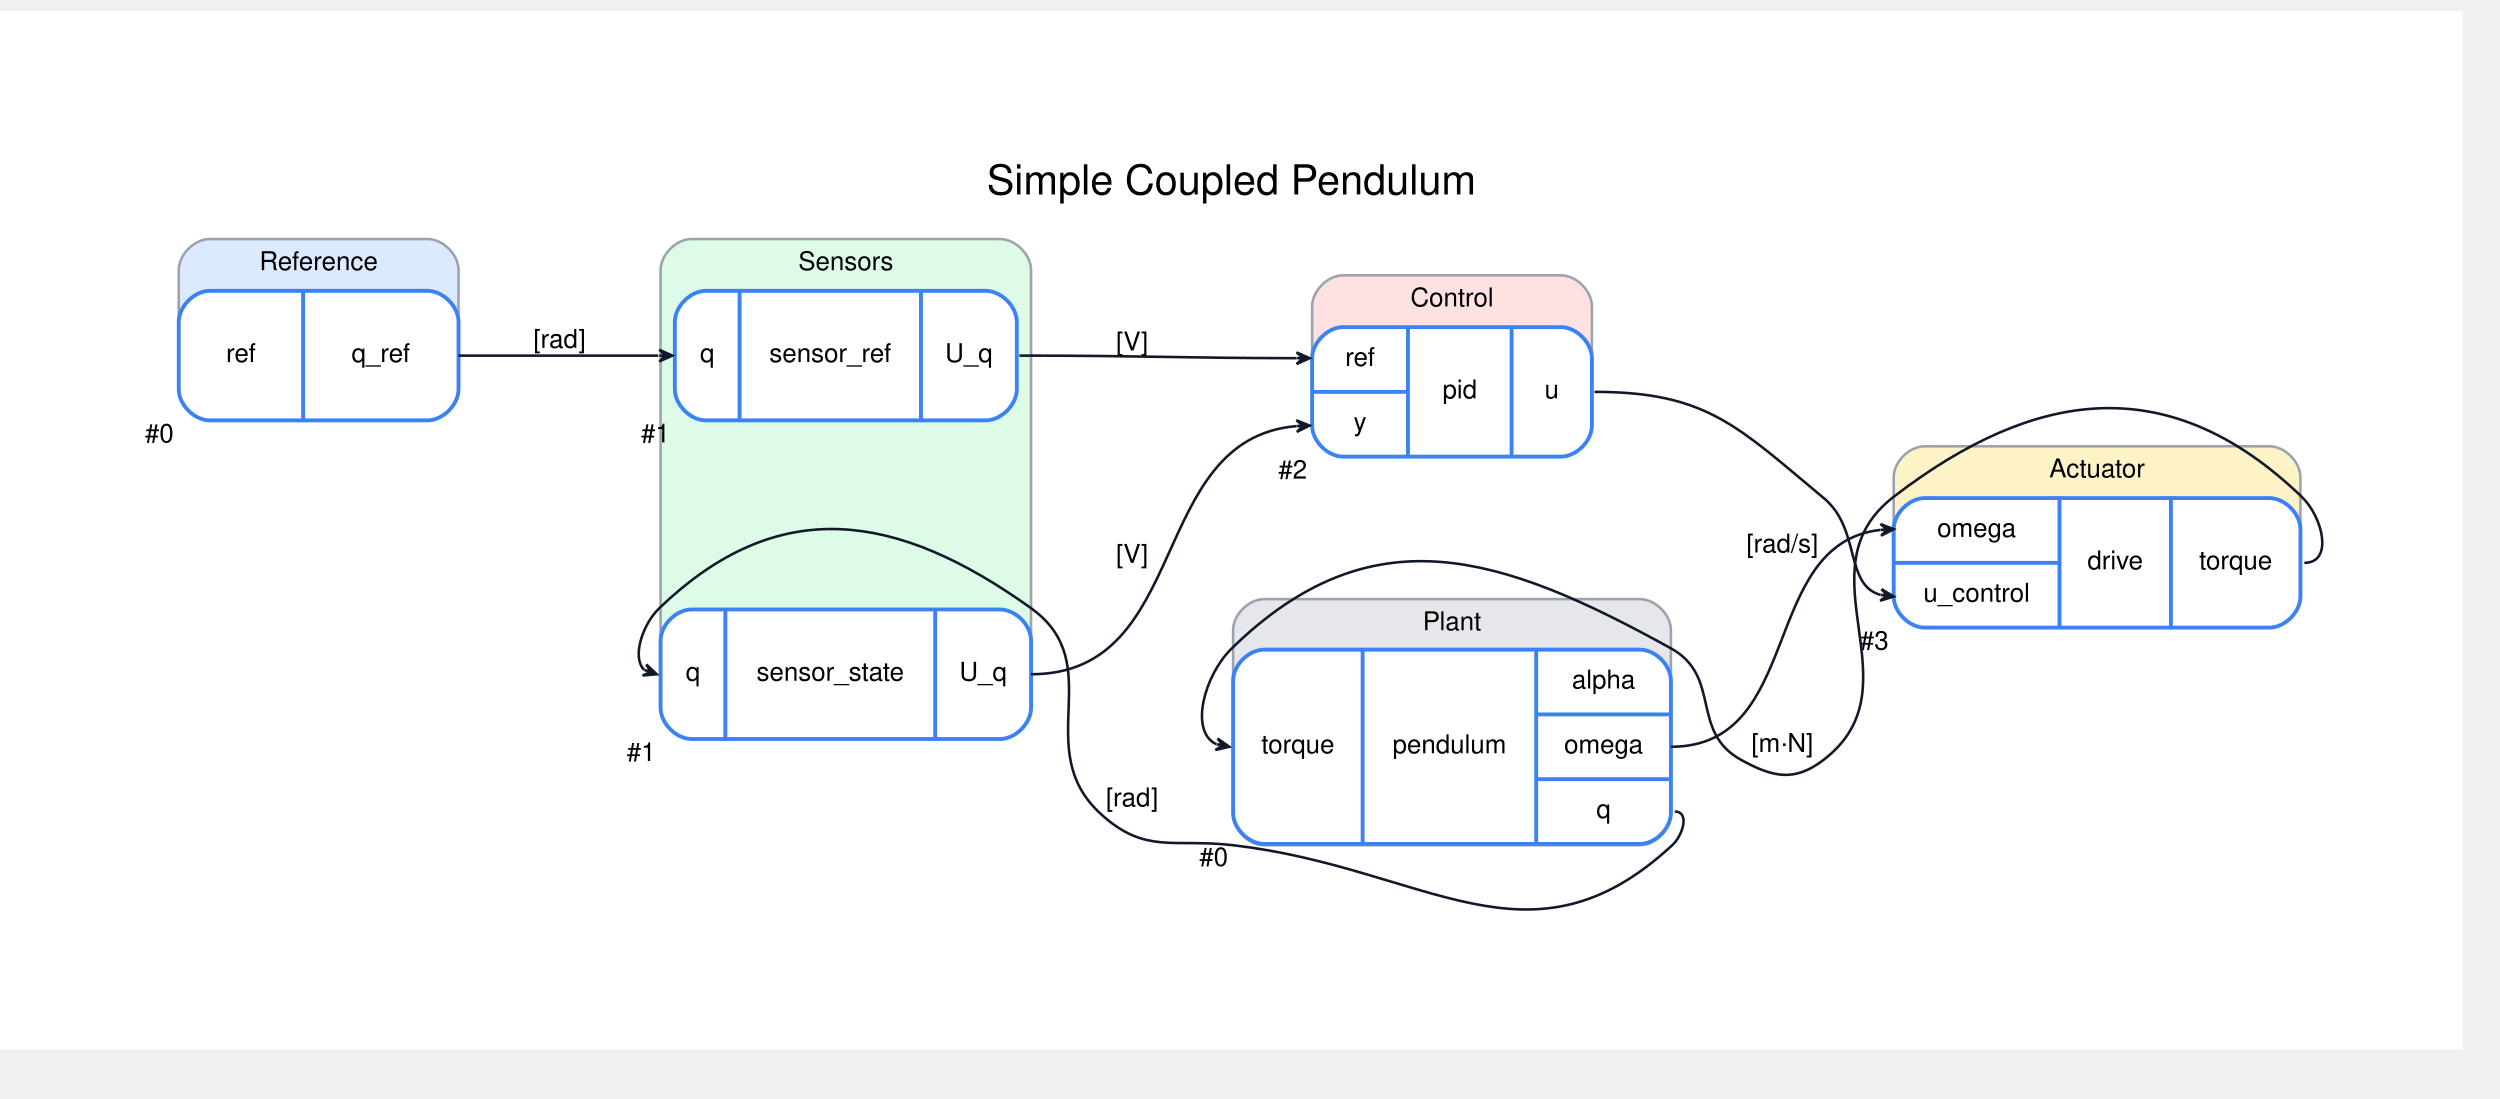
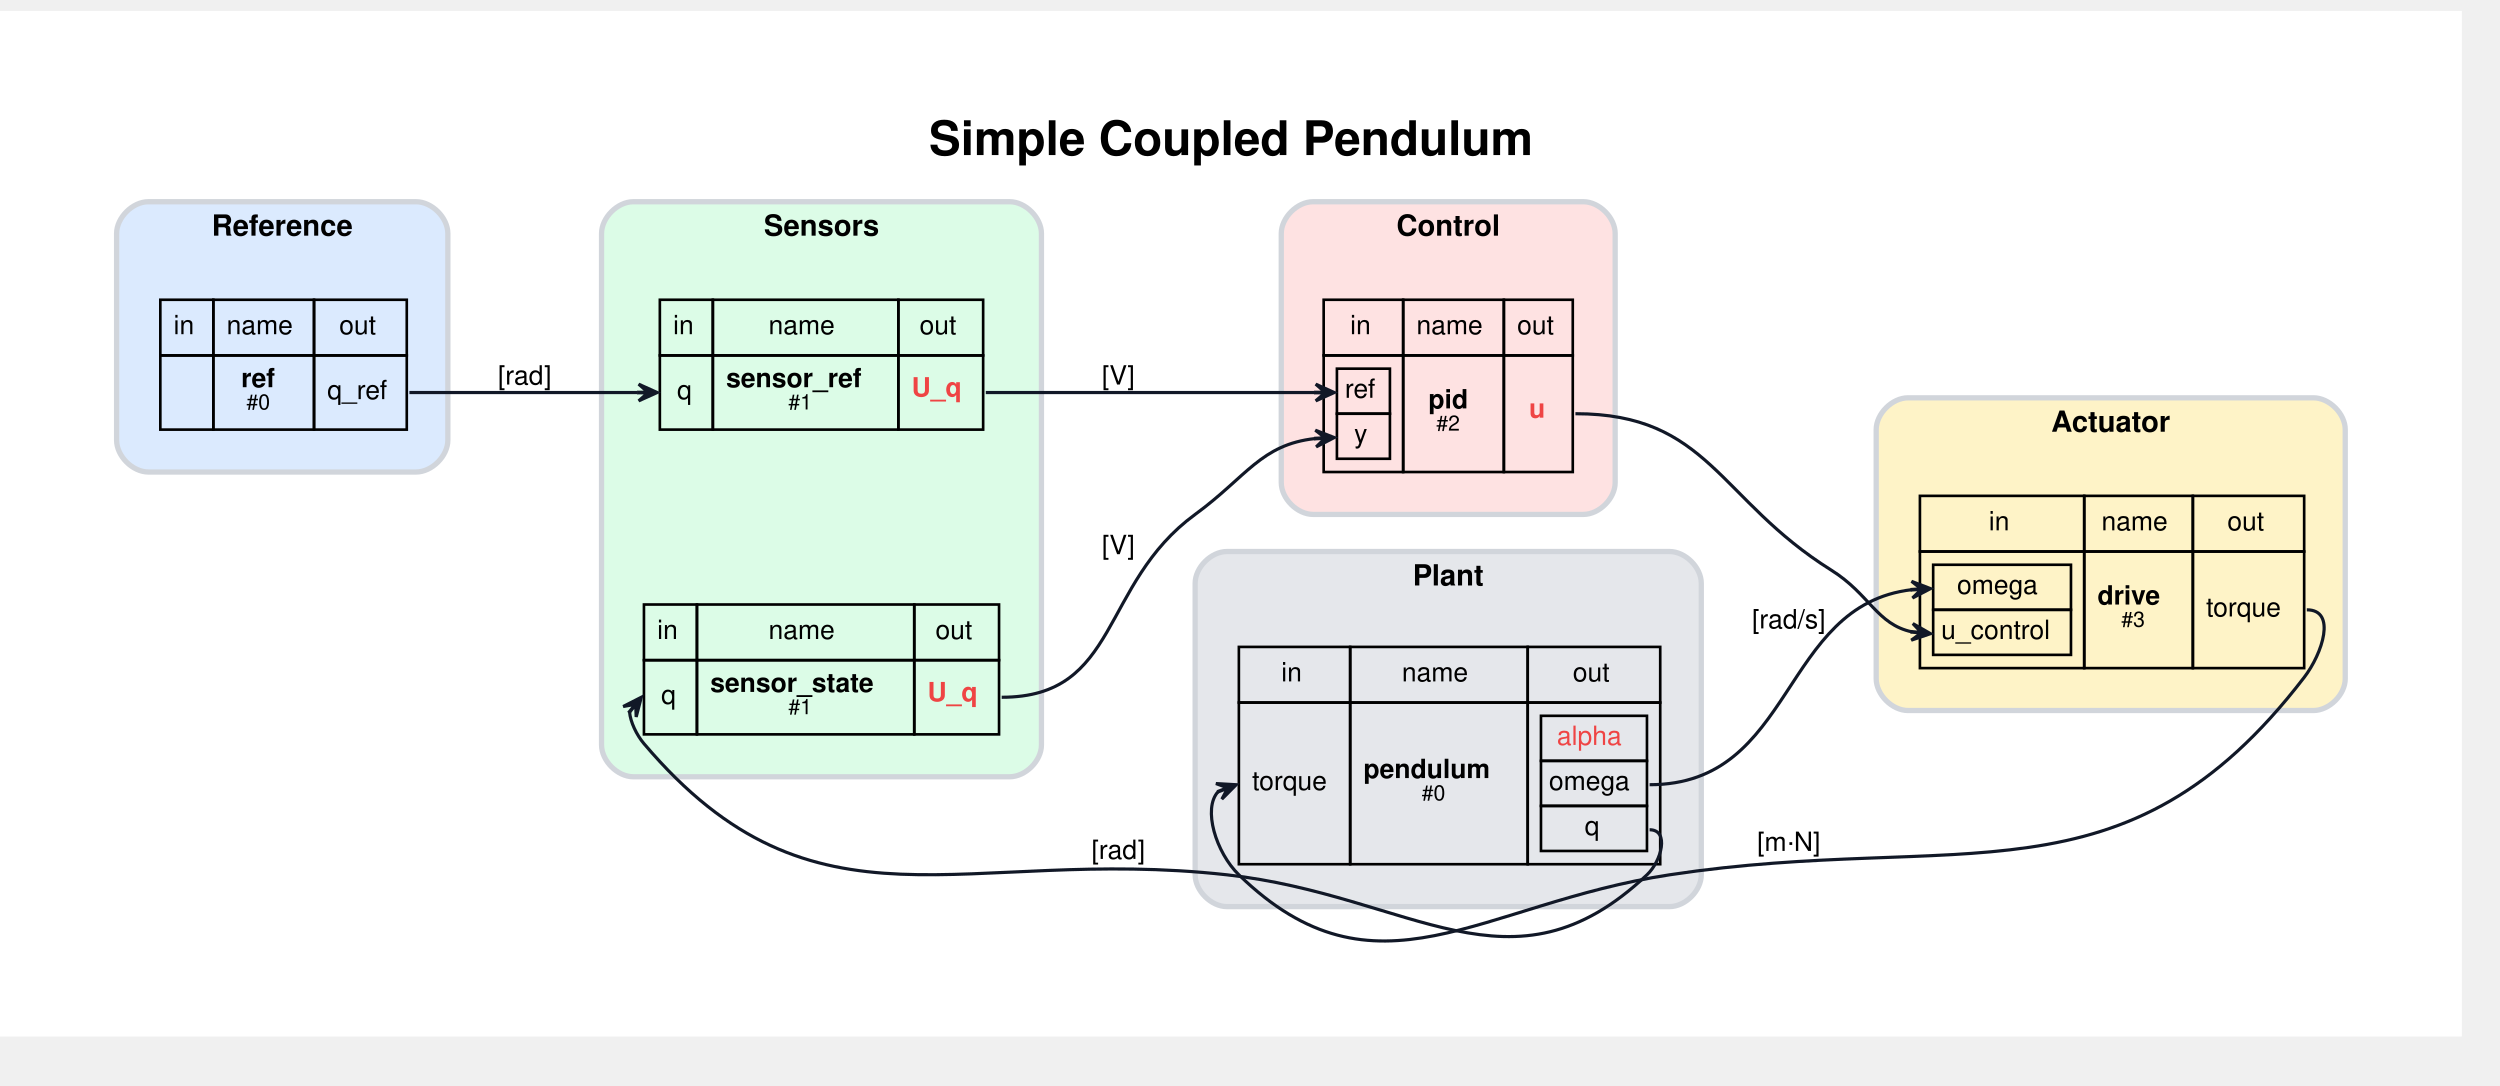
- <svg xmlns="http://www.w3.org/2000/svg" width="979pt" height="430pt" viewBox="14.40 14.40 965.04 415.33">
-   <g id="graph0" class="graph" transform="scale(1 1) rotate(0) translate(68.4 361.33)">
-     <polygon fill="white" stroke="transparent" points="-54,54 -54,-346.93 896.64,-346.93 896.64,54 -54,54" />
-     <text text-anchor="middle" x="421.32" y="-276.13" font-family="Helvetica,sans-Serif" font-size="16.00">Simple Coupled Pendulum</text>
+ <svg xmlns="http://www.w3.org/2000/svg" width="958pt" height="416pt" viewBox="14.40 14.40 943.40 401.42">
+   <g id="graph0" class="graph" transform="scale(1 1) rotate(0) translate(50.4 365.42)">
+     <polygon fill="white" stroke="transparent" points="-36,36 -36,-351.02 893,-351.02 893,36 -36,36" />
+     <text text-anchor="middle" x="428.5" y="-296.62" font-family="Helvetica,sans-Serif" font-weight="bold" font-size="18.00">Simple Coupled Pendulum</text>
    <g id="clust1" class="cluster">
-       <path fill="#dbeafe" stroke="#9ca3af" d="M27,-188.93C27,-188.93 111,-188.93 111,-188.93 117,-188.93 123,-194.93 123,-200.93 123,-200.93 123,-246.93 123,-246.93 123,-252.93 117,-258.93 111,-258.93 111,-258.93 27,-258.93 27,-258.93 21,-258.93 15,-252.93 15,-246.93 15,-246.93 15,-200.93 15,-200.93 15,-194.93 21,-188.93 27,-188.93" />
-       <text text-anchor="middle" x="69" y="-246.93" font-family="Helvetica,sans-Serif" font-size="10.00">Reference</text>
+       <path fill="#dbeafe" stroke="#d1d5db" stroke-width="2" d="M20,-177.02C20,-177.02 121,-177.02 121,-177.02 127,-177.02 133,-183.02 133,-189.02 133,-189.02 133,-267.02 133,-267.02 133,-273.02 127,-279.02 121,-279.02 121,-279.02 20,-279.02 20,-279.02 14,-279.02 8,-273.02 8,-267.02 8,-267.02 8,-189.02 8,-189.02 8,-183.02 14,-177.02 20,-177.02" />
+       <text text-anchor="middle" x="70.5" y="-266.22" font-family="Helvetica,sans-Serif" font-weight="bold" font-size="11.00">Reference</text>
    </g>
    <g id="clust2" class="cluster">
-       <path fill="#dcfce7" stroke="#9ca3af" d="M213,-65.93C213,-65.93 332,-65.93 332,-65.93 338,-65.93 344,-71.93 344,-77.93 344,-77.93 344,-246.93 344,-246.93 344,-252.93 338,-258.93 332,-258.93 332,-258.93 213,-258.93 213,-258.93 207,-258.93 201,-252.93 201,-246.93 201,-246.93 201,-77.93 201,-77.93 201,-71.93 207,-65.93 213,-65.93" />
-       <text text-anchor="middle" x="272.5" y="-246.93" font-family="Helvetica,sans-Serif" font-size="10.00">Sensors</text>
+       <path fill="#dcfce7" stroke="#d1d5db" stroke-width="2" d="M203,-62.02C203,-62.02 345,-62.02 345,-62.02 351,-62.02 357,-68.02 357,-74.02 357,-74.02 357,-267.02 357,-267.02 357,-273.02 351,-279.02 345,-279.02 345,-279.02 203,-279.02 203,-279.02 197,-279.02 191,-273.02 191,-267.02 191,-267.02 191,-74.02 191,-74.02 191,-68.02 197,-62.02 203,-62.02" />
+       <text text-anchor="middle" x="274" y="-266.22" font-family="Helvetica,sans-Serif" font-weight="bold" font-size="11.00">Sensors</text>
    </g>
    <g id="clust3" class="cluster">
-       <path fill="#fee2e2" stroke="#9ca3af" d="M464.5,-174.93C464.5,-174.93 548.5,-174.93 548.5,-174.93 554.5,-174.93 560.5,-180.93 560.5,-186.93 560.5,-186.93 560.5,-232.93 560.5,-232.93 560.5,-238.93 554.5,-244.93 548.5,-244.93 548.5,-244.93 464.5,-244.93 464.5,-244.93 458.5,-244.93 452.5,-238.93 452.5,-232.93 452.5,-232.93 452.5,-186.93 452.5,-186.93 452.5,-180.93 458.5,-174.93 464.5,-174.93" />
-       <text text-anchor="middle" x="506.5" y="-232.93" font-family="Helvetica,sans-Serif" font-size="10.00">Control</text>
+       <path fill="#fee2e2" stroke="#d1d5db" stroke-width="2" d="M459.5,-161.02C459.5,-161.02 561.5,-161.02 561.5,-161.02 567.5,-161.02 573.5,-167.02 573.5,-173.02 573.5,-173.02 573.5,-267.02 573.5,-267.02 573.5,-273.02 567.5,-279.02 561.5,-279.02 561.5,-279.02 459.5,-279.02 459.5,-279.02 453.5,-279.02 447.5,-273.02 447.5,-267.02 447.5,-267.02 447.5,-173.02 447.5,-173.02 447.5,-167.02 453.5,-161.02 459.5,-161.02" />
+       <text text-anchor="middle" x="510.5" y="-266.22" font-family="Helvetica,sans-Serif" font-weight="bold" font-size="11.00">Control</text>
    </g>
    <g id="clust4" class="cluster">
-       <path fill="#fef3c7" stroke="#9ca3af" d="M689,-108.93C689,-108.93 822,-108.93 822,-108.93 828,-108.93 834,-114.93 834,-120.93 834,-120.93 834,-166.93 834,-166.93 834,-172.93 828,-178.93 822,-178.93 822,-178.93 689,-178.93 689,-178.93 683,-178.93 677,-172.93 677,-166.93 677,-166.93 677,-120.93 677,-120.93 677,-114.93 683,-108.93 689,-108.93" />
-       <text text-anchor="middle" x="755.5" y="-166.93" font-family="Helvetica,sans-Serif" font-size="10.00">Actuator</text>
+       <path fill="#fef3c7" stroke="#d1d5db" stroke-width="2" d="M684,-87.02C684,-87.02 837,-87.02 837,-87.02 843,-87.02 849,-93.02 849,-99.02 849,-99.02 849,-193.02 849,-193.02 849,-199.02 843,-205.02 837,-205.02 837,-205.02 684,-205.02 684,-205.02 678,-205.02 672,-199.02 672,-193.02 672,-193.02 672,-99.02 672,-99.02 672,-93.02 678,-87.02 684,-87.02" />
+       <text text-anchor="middle" x="760.5" y="-192.22" font-family="Helvetica,sans-Serif" font-weight="bold" font-size="11.00">Actuator</text>
    </g>
    <g id="clust5" class="cluster">
-       <path fill="#e5e7eb" stroke="#9ca3af" d="M434,-24.93C434,-24.93 579,-24.93 579,-24.93 585,-24.93 591,-30.93 591,-36.93 591,-36.93 591,-107.93 591,-107.93 591,-113.93 585,-119.93 579,-119.93 579,-119.93 434,-119.93 434,-119.93 428,-119.93 422,-113.93 422,-107.93 422,-107.93 422,-36.93 422,-36.93 422,-30.93 428,-24.93 434,-24.93" />
-       <text text-anchor="middle" x="506.5" y="-107.93" font-family="Helvetica,sans-Serif" font-size="10.00">Plant</text>
+       <path fill="#e5e7eb" stroke="#d1d5db" stroke-width="2" d="M427,-13.02C427,-13.02 594,-13.02 594,-13.02 600,-13.02 606,-19.02 606,-25.02 606,-25.02 606,-135.02 606,-135.02 606,-141.02 600,-147.02 594,-147.02 594,-147.02 427,-147.02 427,-147.02 421,-147.02 415,-141.02 415,-135.02 415,-135.02 415,-25.02 415,-25.02 415,-19.02 421,-13.02 427,-13.02" />
+       <text text-anchor="middle" x="510.5" y="-134.22" font-family="Helvetica,sans-Serif" font-weight="bold" font-size="11.00">Plant</text>
    </g>
    <g id="node1" class="node">
-       <path fill="white" stroke="#3b82f6" stroke-width="1.5" d="M27,-188.93C27,-188.93 111,-188.93 111,-188.93 117,-188.93 123,-194.93 123,-200.93 123,-200.93 123,-226.93 123,-226.93 123,-232.93 117,-238.93 111,-238.93 111,-238.93 27,-238.93 27,-238.93 21,-238.93 15,-232.93 15,-226.93 15,-226.93 15,-200.93 15,-200.93 15,-194.93 21,-188.93 27,-188.93" />
-       <text text-anchor="middle" x="39" y="-211.43" font-family="Helvetica,sans-Serif" font-size="10.00">ref</text>
-       <polyline fill="none" stroke="#3b82f6" stroke-width="1.5" points="63,-188.93 63,-238.93 " />
-       <text text-anchor="middle" x="93" y="-211.43" font-family="Helvetica,sans-Serif" font-size="10.00">q_ref</text>
-       <text text-anchor="middle" x="7.5" y="-180.43" font-family="Helvetica,sans-Serif" font-size="10.00">#0</text>
+       <polygon fill="none" stroke="black" points="24.5,-221.02 24.5,-242.02 44.5,-242.02 44.5,-221.02 24.5,-221.02" />
+       <text text-anchor="start" x="29.5" y="-229.02" font-family="Helvetica,sans-Serif" font-size="10.00">in</text>
+       <polygon fill="none" stroke="black" points="44.5,-221.02 44.5,-242.02 82.5,-242.02 82.5,-221.02 44.5,-221.02" />
+       <text text-anchor="start" x="49.5" y="-229.02" font-family="Helvetica,sans-Serif" font-size="10.00">name</text>
+       <polygon fill="none" stroke="black" points="82.5,-221.02 82.5,-242.02 117.5,-242.02 117.5,-221.02 82.5,-221.02" />
+       <text text-anchor="start" x="92" y="-229.02" font-family="Helvetica,sans-Serif" font-size="10.00">out</text>
+       <polygon fill="none" stroke="black" points="24.5,-193.02 24.5,-221.02 44.5,-221.02 44.5,-193.02 24.5,-193.02" />
+       <polygon fill="none" stroke="black" points="44.5,-193.02 44.5,-221.02 82.5,-221.02 82.5,-193.02 44.5,-193.02" />
+       <text text-anchor="start" x="55" y="-209.02" font-family="Helvetica,sans-Serif" font-weight="bold" font-size="10.00">ref</text>
+       <text text-anchor="start" x="57" y="-200.62" font-family="Helvetica,sans-Serif" font-size="8.00">#0</text>
+       <polygon fill="none" stroke="black" points="82.5,-193.02 82.5,-221.02 117.5,-221.02 117.5,-193.02 82.5,-193.02" />
+       <text text-anchor="start" x="87.5" y="-204.52" font-family="Helvetica,sans-Serif" font-size="10.00">q_ref</text>
    </g>
    <g id="node2" class="node">
-       <path fill="white" stroke="#3b82f6" stroke-width="1.5" d="M218.5,-188.93C218.5,-188.93 326.5,-188.93 326.5,-188.93 332.5,-188.93 338.5,-194.93 338.5,-200.93 338.5,-200.93 338.5,-226.93 338.5,-226.93 338.5,-232.93 332.5,-238.93 326.5,-238.93 326.5,-238.93 218.5,-238.93 218.5,-238.93 212.5,-238.93 206.5,-232.93 206.5,-226.93 206.5,-226.93 206.5,-200.93 206.5,-200.93 206.5,-194.93 212.5,-188.93 218.5,-188.93" />
-       <text text-anchor="middle" x="219" y="-211.43" font-family="Helvetica,sans-Serif" font-size="10.00">q</text>
-       <polyline fill="none" stroke="#3b82f6" stroke-width="1.5" points="231.5,-188.93 231.5,-238.93 " />
-       <text text-anchor="middle" x="266.5" y="-211.43" font-family="Helvetica,sans-Serif" font-size="10.00">sensor_ref</text>
-       <polyline fill="none" stroke="#3b82f6" stroke-width="1.5" points="301.5,-188.93 301.5,-238.93 " />
-       <text text-anchor="middle" x="320" y="-211.43" font-family="Helvetica,sans-Serif" font-size="10.00">U_q</text>
-       <text text-anchor="middle" x="199" y="-180.43" font-family="Helvetica,sans-Serif" font-size="10.00">#1</text>
+       <polygon fill="none" stroke="black" points="213,-221.02 213,-242.02 233,-242.02 233,-221.02 213,-221.02" />
+       <text text-anchor="start" x="218" y="-229.02" font-family="Helvetica,sans-Serif" font-size="10.00">in</text>
+       <polygon fill="none" stroke="black" points="233,-221.02 233,-242.02 303,-242.02 303,-221.02 233,-221.02" />
+       <text text-anchor="start" x="254" y="-229.02" font-family="Helvetica,sans-Serif" font-size="10.00">name</text>
+       <polygon fill="none" stroke="black" points="303,-221.02 303,-242.02 335,-242.02 335,-221.02 303,-221.02" />
+       <text text-anchor="start" x="311" y="-229.02" font-family="Helvetica,sans-Serif" font-size="10.00">out</text>
+       <polygon fill="none" stroke="black" points="213,-193.02 213,-221.02 233,-221.02 233,-193.02 213,-193.02" />
+       <text text-anchor="start" x="219.5" y="-204.52" font-family="Helvetica,sans-Serif" font-size="10.00">q</text>
+       <polygon fill="none" stroke="black" points="233,-193.02 233,-221.02 303,-221.02 303,-193.02 233,-193.02" />
+       <text text-anchor="start" x="238" y="-209.02" font-family="Helvetica,sans-Serif" font-weight="bold" font-size="10.00">sensor_ref</text>
+       <text text-anchor="start" x="261.5" y="-200.62" font-family="Helvetica,sans-Serif" font-size="8.00">#1</text>
+       <polygon fill="none" stroke="black" points="303,-193.02 303,-221.02 335,-221.02 335,-193.02 303,-193.02" />
+       <text text-anchor="start" x="308" y="-205.52" font-family="Helvetica,sans-Serif" font-weight="bold" font-size="10.00" fill="#ef4444">U_q</text>
    </g>
    <g id="edge1" class="edge">
-       <path fill="none" stroke="#111827" d="M123,-213.93C157.8,-213.93 167.83,-213.93 200.12,-213.93" />
-       <polygon fill="#111827" stroke="#111827" points="205.5,-213.93 200.5,-216.18 203,-213.93 200.5,-213.93 200.5,-213.93 200.5,-213.93 203,-213.93 200.5,-211.68 205.5,-213.93 205.5,-213.93" />
-       <text text-anchor="middle" x="162" y="-216.93" font-family="Helvetica,sans-Serif" font-size="10.00">[rad]</text>
+       <path fill="none" stroke="#111827" stroke-width="1.2" d="M118.5,-207.02C157.46,-207.02 169.02,-207.02 204.56,-207.02" />
+       <polygon fill="#111827" stroke="#111827" stroke-width="1.2" points="212,-207.02 205,-210.17 208.5,-207.12 205,-207.12 205,-207.02 205,-206.92 208.5,-206.92 205,-203.87 212,-207.02 212,-207.02" />
+       <text text-anchor="middle" x="162" y="-210.02" font-family="Helvetica,sans-Serif" font-size="10.00">[rad]</text>
    </g>
    <g id="node4" class="node">
-       <path fill="white" stroke="#3b82f6" stroke-width="1.5" d="M464.5,-174.93C464.5,-174.93 548.5,-174.93 548.5,-174.93 554.5,-174.93 560.5,-180.93 560.5,-186.93 560.5,-186.93 560.5,-212.93 560.5,-212.93 560.5,-218.93 554.5,-224.93 548.5,-224.93 548.5,-224.93 464.5,-224.93 464.5,-224.93 458.5,-224.93 452.5,-218.93 452.5,-212.93 452.5,-212.93 452.5,-186.93 452.5,-186.93 452.5,-180.93 458.5,-174.93 464.5,-174.93" />
-       <text text-anchor="middle" x="471" y="-209.93" font-family="Helvetica,sans-Serif" font-size="10.00">ref</text>
-       <polyline fill="none" stroke="#3b82f6" stroke-width="1.5" points="452.5,-199.93 489.5,-199.93 " />
-       <text text-anchor="middle" x="471" y="-184.93" font-family="Helvetica,sans-Serif" font-size="10.00">y</text>
-       <polyline fill="none" stroke="#3b82f6" stroke-width="1.5" points="489.5,-174.93 489.5,-224.93 " />
-       <text text-anchor="middle" x="509.5" y="-197.43" font-family="Helvetica,sans-Serif" font-size="10.00">pid</text>
-       <polyline fill="none" stroke="#3b82f6" stroke-width="1.5" points="529.5,-174.93 529.5,-224.93 " />
-       <text text-anchor="middle" x="545" y="-197.43" font-family="Helvetica,sans-Serif" font-size="10.00">u</text>
-       <text text-anchor="middle" x="445" y="-166.43" font-family="Helvetica,sans-Serif" font-size="10.00">#2</text>
+       <polygon fill="none" stroke="black" points="463.5,-221.02 463.5,-242.02 493.5,-242.02 493.5,-221.02 463.5,-221.02" />
+       <text text-anchor="start" x="473.5" y="-229.02" font-family="Helvetica,sans-Serif" font-size="10.00">in</text>
+       <polygon fill="none" stroke="black" points="493.5,-221.02 493.5,-242.02 531.5,-242.02 531.5,-221.02 493.5,-221.02" />
+       <text text-anchor="start" x="498.5" y="-229.02" font-family="Helvetica,sans-Serif" font-size="10.00">name</text>
+       <polygon fill="none" stroke="black" points="531.5,-221.02 531.5,-242.02 557.5,-242.02 557.5,-221.02 531.5,-221.02" />
+       <text text-anchor="start" x="536.5" y="-229.02" font-family="Helvetica,sans-Serif" font-size="10.00">out</text>
+       <polygon fill="none" stroke="black" points="463.5,-177.02 463.5,-221.02 493.5,-221.02 493.5,-177.02 463.5,-177.02" />
+       <polygon fill="none" stroke="black" points="468.5,-199.02 468.5,-216.02 488.5,-216.02 488.5,-199.02 468.5,-199.02" />
+       <text text-anchor="start" x="471.5" y="-205.02" font-family="Helvetica,sans-Serif" font-size="10.00">ref</text>
+       <polygon fill="none" stroke="black" points="468.5,-182.02 468.5,-199.02 488.5,-199.02 488.5,-182.02 468.5,-182.02" />
+       <text text-anchor="start" x="475" y="-188.02" font-family="Helvetica,sans-Serif" font-size="10.00">y</text>
+       <polygon fill="none" stroke="black" points="493.5,-177.02 493.5,-221.02 531.5,-221.02 531.5,-177.02 493.5,-177.02" />
+       <text text-anchor="start" x="503" y="-201.02" font-family="Helvetica,sans-Serif" font-weight="bold" font-size="10.00">pid</text>
+       <text text-anchor="start" x="506" y="-192.62" font-family="Helvetica,sans-Serif" font-size="8.00">#2</text>
+       <polygon fill="none" stroke="black" points="531.5,-177.02 531.5,-221.02 557.5,-221.02 557.5,-177.02 531.5,-177.02" />
+       <text text-anchor="start" x="541" y="-197.52" font-family="Helvetica,sans-Serif" font-weight="bold" font-size="10.00" fill="#ef4444">u</text>
    </g>
    <g id="edge3" class="edge">
-       <path fill="none" stroke="#111827" d="M339.5,-213.93C387.53,-213.93 400.8,-213 446.38,-212.93" />
-       <polygon fill="#111827" stroke="#111827" points="451.5,-212.93 446.5,-215.18 449,-212.93 446.5,-212.93 446.5,-212.93 446.5,-212.93 449,-212.93 446.5,-210.68 451.5,-212.93 451.5,-212.93" />
-       <text text-anchor="middle" x="383" y="-215.93" font-family="Helvetica,sans-Serif" font-size="10.00">[V]</text>
+       <path fill="none" stroke="#111827" stroke-width="1.2" d="M336,-207.02C391.93,-207.02 407.72,-207.02 460.2,-207.02" />
+       <polygon fill="#111827" stroke="#111827" stroke-width="1.2" points="467.5,-207.02 460.5,-210.17 464,-207.12 460.5,-207.12 460.5,-207.02 460.5,-206.92 464,-206.92 460.5,-203.87 467.5,-207.02 467.5,-207.02" />
+       <text text-anchor="middle" x="386" y="-210.02" font-family="Helvetica,sans-Serif" font-size="10.00">[V]</text>
    </g>
    <g id="node3" class="node">
-       <path fill="white" stroke="#3b82f6" stroke-width="1.5" d="M213,-65.93C213,-65.93 332,-65.93 332,-65.93 338,-65.93 344,-71.93 344,-77.93 344,-77.93 344,-103.93 344,-103.93 344,-109.93 338,-115.93 332,-115.93 332,-115.93 213,-115.93 213,-115.93 207,-115.93 201,-109.93 201,-103.93 201,-103.93 201,-77.93 201,-77.93 201,-71.93 207,-65.93 213,-65.93" />
-       <text text-anchor="middle" x="213.5" y="-88.43" font-family="Helvetica,sans-Serif" font-size="10.00">q</text>
-       <polyline fill="none" stroke="#3b82f6" stroke-width="1.5" points="226,-65.93 226,-115.93 " />
-       <text text-anchor="middle" x="266.5" y="-88.43" font-family="Helvetica,sans-Serif" font-size="10.00">sensor_state</text>
-       <polyline fill="none" stroke="#3b82f6" stroke-width="1.5" points="307,-65.93 307,-115.93 " />
-       <text text-anchor="middle" x="325.5" y="-88.43" font-family="Helvetica,sans-Serif" font-size="10.00">U_q</text>
-       <text text-anchor="middle" x="193.5" y="-57.43" font-family="Helvetica,sans-Serif" font-size="10.00">#1</text>
+       <polygon fill="none" stroke="black" points="207,-106.02 207,-127.02 227,-127.02 227,-106.02 207,-106.02" />
+       <text text-anchor="start" x="212" y="-114.02" font-family="Helvetica,sans-Serif" font-size="10.00">in</text>
+       <polygon fill="none" stroke="black" points="227,-106.02 227,-127.02 309,-127.02 309,-106.02 227,-106.02" />
+       <text text-anchor="start" x="254" y="-114.02" font-family="Helvetica,sans-Serif" font-size="10.00">name</text>
+       <polygon fill="none" stroke="black" points="309,-106.02 309,-127.02 341,-127.02 341,-106.02 309,-106.02" />
+       <text text-anchor="start" x="317" y="-114.02" font-family="Helvetica,sans-Serif" font-size="10.00">out</text>
+       <polygon fill="none" stroke="black" points="207,-78.02 207,-106.02 227,-106.02 227,-78.02 207,-78.02" />
+       <text text-anchor="start" x="213.5" y="-89.52" font-family="Helvetica,sans-Serif" font-size="10.00">q</text>
+       <polygon fill="none" stroke="black" points="227,-78.02 227,-106.02 309,-106.02 309,-78.02 227,-78.02" />
+       <text text-anchor="start" x="232" y="-94.02" font-family="Helvetica,sans-Serif" font-weight="bold" font-size="10.00">sensor_state</text>
+       <text text-anchor="start" x="261.5" y="-85.62" font-family="Helvetica,sans-Serif" font-size="8.00">#1</text>
+       <polygon fill="none" stroke="black" points="309,-78.02 309,-106.02 341,-106.02 341,-78.02 309,-78.02" />
+       <text text-anchor="start" x="314" y="-90.52" font-family="Helvetica,sans-Serif" font-weight="bold" font-size="10.00" fill="#ef4444">U_q</text>
    </g>
    <g id="edge4" class="edge">
-       <path fill="none" stroke="#111827" d="M344,-90.93C406.3,-90.93 388.51,-181.75 446.43,-186.72" />
-       <polygon fill="#111827" stroke="#111827" points="451.5,-186.93 446.41,-188.97 449,-186.82 446.5,-186.72 446.5,-186.72 446.5,-186.72 449,-186.82 446.6,-184.47 451.5,-186.93 451.5,-186.93" />
-       <text text-anchor="middle" x="383" y="-133.93" font-family="Helvetica,sans-Serif" font-size="10.00">[V]</text>
+       <path fill="none" stroke="#111827" stroke-width="1.2" d="M342,-92.02C386.64,-92.02 378.95,-134.68 415,-161.02 434.42,-175.21 439.84,-187.4 460.29,-189.65" />
+       <polygon fill="#111827" stroke="#111827" stroke-width="1.2" points="467.5,-190.02 460.35,-192.8 464,-189.94 460.5,-189.76 460.51,-189.66 460.51,-189.56 464.01,-189.74 460.67,-186.51 467.5,-190.02 467.5,-190.02" />
+       <text text-anchor="middle" x="386" y="-146.02" font-family="Helvetica,sans-Serif" font-size="10.00">[V]</text>
    </g>
    <g id="node5" class="node">
-       <path fill="white" stroke="#3b82f6" stroke-width="1.5" d="M689,-108.93C689,-108.93 822,-108.93 822,-108.93 828,-108.93 834,-114.93 834,-120.93 834,-120.93 834,-146.93 834,-146.93 834,-152.93 828,-158.93 822,-158.93 822,-158.93 689,-158.93 689,-158.93 683,-158.93 677,-152.93 677,-146.93 677,-146.93 677,-120.93 677,-120.93 677,-114.93 683,-108.93 689,-108.93" />
-       <text text-anchor="middle" x="709" y="-143.93" font-family="Helvetica,sans-Serif" font-size="10.00">omega</text>
-       <polyline fill="none" stroke="#3b82f6" stroke-width="1.5" points="677,-133.93 741,-133.93 " />
-       <text text-anchor="middle" x="709" y="-118.93" font-family="Helvetica,sans-Serif" font-size="10.00">u_control</text>
-       <polyline fill="none" stroke="#3b82f6" stroke-width="1.5" points="741,-108.93 741,-158.93 " />
-       <text text-anchor="middle" x="762.5" y="-131.43" font-family="Helvetica,sans-Serif" font-size="10.00">drive</text>
-       <polyline fill="none" stroke="#3b82f6" stroke-width="1.5" points="784,-108.93 784,-158.93 " />
-       <text text-anchor="middle" x="809" y="-131.43" font-family="Helvetica,sans-Serif" font-size="10.00">torque</text>
-       <text text-anchor="middle" x="669.5" y="-100.43" font-family="Helvetica,sans-Serif" font-size="10.00">#3</text>
+       <polygon fill="none" stroke="black" points="688.5,-147.02 688.5,-168.02 750.5,-168.02 750.5,-147.02 688.5,-147.02" />
+       <text text-anchor="start" x="714.5" y="-155.02" font-family="Helvetica,sans-Serif" font-size="10.00">in</text>
+       <polygon fill="none" stroke="black" points="750.5,-147.02 750.5,-168.02 791.5,-168.02 791.5,-147.02 750.5,-147.02" />
+       <text text-anchor="start" x="757" y="-155.02" font-family="Helvetica,sans-Serif" font-size="10.00">name</text>
+       <polygon fill="none" stroke="black" points="791.5,-147.02 791.5,-168.02 833.5,-168.02 833.5,-147.02 791.5,-147.02" />
+       <text text-anchor="start" x="804.5" y="-155.02" font-family="Helvetica,sans-Serif" font-size="10.00">out</text>
+       <polygon fill="none" stroke="black" points="688.5,-103.02 688.5,-147.02 750.5,-147.02 750.5,-103.02 688.5,-103.02" />
+       <polygon fill="none" stroke="black" points="693.5,-125.02 693.5,-142.02 745.5,-142.02 745.5,-125.02 693.5,-125.02" />
+       <text text-anchor="start" x="702.5" y="-131.02" font-family="Helvetica,sans-Serif" font-size="10.00">omega</text>
+       <polygon fill="none" stroke="black" points="693.5,-108.02 693.5,-125.02 745.5,-125.02 745.5,-108.02 693.5,-108.02" />
+       <text text-anchor="start" x="696.5" y="-114.02" font-family="Helvetica,sans-Serif" font-size="10.00">u_control</text>
+       <polygon fill="none" stroke="black" points="750.5,-103.02 750.5,-147.02 791.5,-147.02 791.5,-103.02 750.5,-103.02" />
+       <text text-anchor="start" x="755.5" y="-127.02" font-family="Helvetica,sans-Serif" font-weight="bold" font-size="10.00">drive</text>
+       <text text-anchor="start" x="764.5" y="-118.62" font-family="Helvetica,sans-Serif" font-size="8.00">#3</text>
+       <polygon fill="none" stroke="black" points="791.5,-103.02 791.5,-147.02 833.5,-147.02 833.5,-103.02 791.5,-103.02" />
+       <text text-anchor="start" x="796.5" y="-122.52" font-family="Helvetica,sans-Serif" font-size="10.00">torque</text>
    </g>
    <g id="edge5" class="edge">
-       <path fill="none" stroke="#111827" d="M561.5,-199.93C604.85,-199.93 616.66,-186.64 650,-158.93 664.44,-146.93 657.87,-125.47 671.93,-121.55" />
-       <polygon fill="#111827" stroke="#111827" points="677,-120.93 672.31,-123.77 674.52,-121.23 672.04,-121.54 672.04,-121.54 672.04,-121.54 674.52,-121.23 671.76,-119.3 677,-120.93 677,-120.93" />
+       <path fill="none" stroke="#111827" stroke-width="1.2" d="M558.5,-199.02C608.77,-199.02 612.38,-166.68 655,-140.02 669.55,-130.92 672.18,-119.55 685.53,-116.69" />
+       <polygon fill="#111827" stroke="#111827" stroke-width="1.2" points="692.5,-116.02 685.84,-119.83 689.03,-116.45 685.54,-116.79 685.53,-116.69 685.52,-116.59 689.01,-116.26 685.23,-113.56 692.5,-116.02 692.5,-116.02" />
    </g>
    <g id="node6" class="node">
-       <path fill="white" stroke="#3b82f6" stroke-width="1.5" d="M434,-25.43C434,-25.43 579,-25.43 579,-25.43 585,-25.43 591,-31.43 591,-37.43 591,-37.43 591,-88.43 591,-88.43 591,-94.43 585,-100.43 579,-100.43 579,-100.43 434,-100.43 434,-100.43 428,-100.43 422,-94.43 422,-88.43 422,-88.43 422,-37.43 422,-37.43 422,-31.43 428,-25.43 434,-25.43" />
-       <text text-anchor="middle" x="447" y="-60.43" font-family="Helvetica,sans-Serif" font-size="10.00">torque</text>
-       <polyline fill="none" stroke="#3b82f6" stroke-width="1.5" points="472,-25.43 472,-100.43 " />
-       <text text-anchor="middle" x="505.5" y="-60.43" font-family="Helvetica,sans-Serif" font-size="10.00">pendulum</text>
-       <polyline fill="none" stroke="#3b82f6" stroke-width="1.5" points="539,-25.43 539,-100.43 " />
-       <text text-anchor="middle" x="565" y="-85.43" font-family="Helvetica,sans-Serif" font-size="10.00">alpha</text>
-       <polyline fill="none" stroke="#3b82f6" stroke-width="1.5" points="539,-75.43 591,-75.43 " />
-       <text text-anchor="middle" x="565" y="-60.43" font-family="Helvetica,sans-Serif" font-size="10.00">omega</text>
-       <polyline fill="none" stroke="#3b82f6" stroke-width="1.5" points="539,-50.43 591,-50.43 " />
-       <text text-anchor="middle" x="565" y="-35.43" font-family="Helvetica,sans-Serif" font-size="10.00">q</text>
-       <text text-anchor="middle" x="414.5" y="-16.93" font-family="Helvetica,sans-Serif" font-size="10.00">#0</text>
+       <polygon fill="none" stroke="black" points="431.5,-90.02 431.5,-111.02 473.5,-111.02 473.5,-90.02 431.5,-90.02" />
+       <text text-anchor="start" x="447.5" y="-98.02" font-family="Helvetica,sans-Serif" font-size="10.00">in</text>
+       <polygon fill="none" stroke="black" points="473.5,-90.02 473.5,-111.02 540.5,-111.02 540.5,-90.02 473.5,-90.02" />
+       <text text-anchor="start" x="493" y="-98.02" font-family="Helvetica,sans-Serif" font-size="10.00">name</text>
+       <polygon fill="none" stroke="black" points="540.5,-90.02 540.5,-111.02 590.5,-111.02 590.5,-90.02 540.5,-90.02" />
+       <text text-anchor="start" x="557.5" y="-98.02" font-family="Helvetica,sans-Serif" font-size="10.00">out</text>
+       <polygon fill="none" stroke="black" points="431.5,-29.02 431.5,-90.02 473.5,-90.02 473.5,-29.02 431.5,-29.02" />
+       <text text-anchor="start" x="436.5" y="-57.02" font-family="Helvetica,sans-Serif" font-size="10.00">torque</text>
+       <polygon fill="none" stroke="black" points="473.5,-29.02 473.5,-90.02 540.5,-90.02 540.5,-29.02 473.5,-29.02" />
+       <text text-anchor="start" x="478.5" y="-61.52" font-family="Helvetica,sans-Serif" font-weight="bold" font-size="10.00">pendulum</text>
+       <text text-anchor="start" x="500.5" y="-53.12" font-family="Helvetica,sans-Serif" font-size="8.00">#0</text>
+       <polygon fill="none" stroke="black" points="540.5,-29.02 540.5,-90.02 590.5,-90.02 590.5,-29.02 540.5,-29.02" />
+       <polygon fill="none" stroke="black" points="545.5,-68.02 545.5,-85.02 585.5,-85.02 585.5,-68.02 545.5,-68.02" />
+       <text text-anchor="start" x="551.5" y="-74.02" font-family="Helvetica,sans-Serif" font-size="10.00" fill="#ef4444">alpha</text>
+       <polygon fill="none" stroke="black" points="545.5,-51.02 545.5,-68.02 585.5,-68.02 585.5,-51.02 545.5,-51.02" />
+       <text text-anchor="start" x="548.5" y="-57.02" font-family="Helvetica,sans-Serif" font-size="10.00">omega</text>
+       <polygon fill="none" stroke="black" points="545.5,-34.02 545.5,-51.02 585.5,-51.02 585.5,-34.02 545.5,-34.02" />
+       <text text-anchor="start" x="562" y="-40.02" font-family="Helvetica,sans-Serif" font-size="10.00">q</text>
    </g>
    <g id="edge6" class="edge">
-       <path fill="none" stroke="#111827" d="M835.5,-133.93C846.84,-133.93 842.68,-151.57 834.5,-159.43 784.04,-207.95 732.5,-202.09 677,-159.43 639.99,-130.98 687.01,-86.38 650,-57.93 638.72,-49.26 630.45,-51.05 618,-57.93 598.25,-68.85 610.75,-90.01 591,-100.93 525.07,-137.38 475.46,-153.49 421.5,-100.93 410.82,-90.52 405.05,-68.87 415.47,-63.94" />
-       <polygon fill="#111827" stroke="#111827" points="420.5,-62.93 416.04,-66.12 418.05,-63.42 415.6,-63.92 415.6,-63.92 415.6,-63.92 418.05,-63.42 415.15,-61.71 420.5,-62.93 420.5,-62.93" />
-       <text text-anchor="middle" x="634" y="-60.93" font-family="Helvetica,sans-Serif" font-size="10.00">[m·N]</text>
+       <path fill="none" stroke="#111827" stroke-width="1.2" d="M834.5,-125.02C845.84,-125.02 840.4,-108.52 833.5,-99.52 765.66,-11.06 704.21,-41.76 594,-25.02 522.6,-14.17 483.31,25.3 431.5,-25.02 422.86,-33.41 417.75,-50.02 423.69,-56.42" />
+       <polygon fill="#111827" stroke="#111827" stroke-width="1.2" points="430.5,-59.02 422.84,-59.46 427.19,-57.86 423.92,-56.61 423.96,-56.52 424,-56.43 427.27,-57.68 425.08,-53.58 430.5,-59.02 430.5,-59.02" />
+       <text text-anchor="middle" x="639" y="-34.02" font-family="Helvetica,sans-Serif" font-size="10.00">[m·N]</text>
    </g>
    <g id="edge2" class="edge">
-       <path fill="none" stroke="#111827" d="M592.5,-37.93C598.29,-37.93 595.75,-28.86 591.5,-24.93 536.23,26.26 496.83,-16.24 422,-24.93 398.87,-27.61 388.24,-21.27 371,-36.93 343.37,-62.01 374.33,-94.69 344,-116.43 292.16,-153.57 246.47,-160.63 200.5,-116.43 193.86,-110.04 189.86,-97.2 194.68,-92.61" />
-       <polygon fill="#111827" stroke="#111827" points="199.5,-90.93 195.52,-94.7 197.14,-91.75 194.78,-92.57 194.78,-92.57 194.78,-92.57 197.14,-91.75 194.04,-90.45 199.5,-90.93 199.5,-90.93" />
-       <text text-anchor="middle" x="383" y="-39.93" font-family="Helvetica,sans-Serif" font-size="10.00">[rad]</text>
+       <path fill="none" stroke="#111827" stroke-width="1.2" d="M586.5,-42.02C594.07,-42.02 591.01,-30.21 585.5,-25.02 534.25,23.31 497.01,-17.24 427,-25.02 327.39,-36.08 271.82,1.92 207,-74.52 204.24,-77.77 201.87,-82.7 201.57,-86.5" />
+       <polygon fill="#111827" stroke="#111827" stroke-width="1.2" points="206,-92.02 199.16,-88.53 203.73,-89.35 201.54,-86.62 201.62,-86.56 201.69,-86.5 203.89,-89.23 204.07,-84.59 206,-92.02 206,-92.02" />
+       <text text-anchor="middle" x="386" y="-31.02" font-family="Helvetica,sans-Serif" font-size="10.00">[rad]</text>
    </g>
    <g id="edge7" class="edge">
-       <path fill="none" stroke="#111827" d="M591,-62.93C642.66,-62.93 624.87,-141.44 671.92,-146.66" />
-       <polygon fill="#111827" stroke="#111827" points="677,-146.93 671.89,-148.91 674.5,-146.79 672.01,-146.66 672.01,-146.66 672.01,-146.66 674.5,-146.79 672.13,-144.41 677,-146.93 677,-146.93" />
-       <text text-anchor="middle" x="634" y="-137.93" font-family="Helvetica,sans-Serif" font-size="10.00">[rad/s]</text>
+       <path fill="none" stroke="#111827" stroke-width="1.2" d="M586.5,-59.02C641.49,-59.02 635.69,-126.79 685.45,-132.62" />
+       <polygon fill="#111827" stroke="#111827" stroke-width="1.2" points="692.5,-133.02 685.33,-135.77 689,-132.92 685.51,-132.72 685.51,-132.62 685.52,-132.52 689.01,-132.72 685.69,-129.48 692.5,-133.02 692.5,-133.02" />
+       <text text-anchor="middle" x="639" y="-118.02" font-family="Helvetica,sans-Serif" font-size="10.00">[rad/s]</text>
    </g>
  </g>
</svg>
